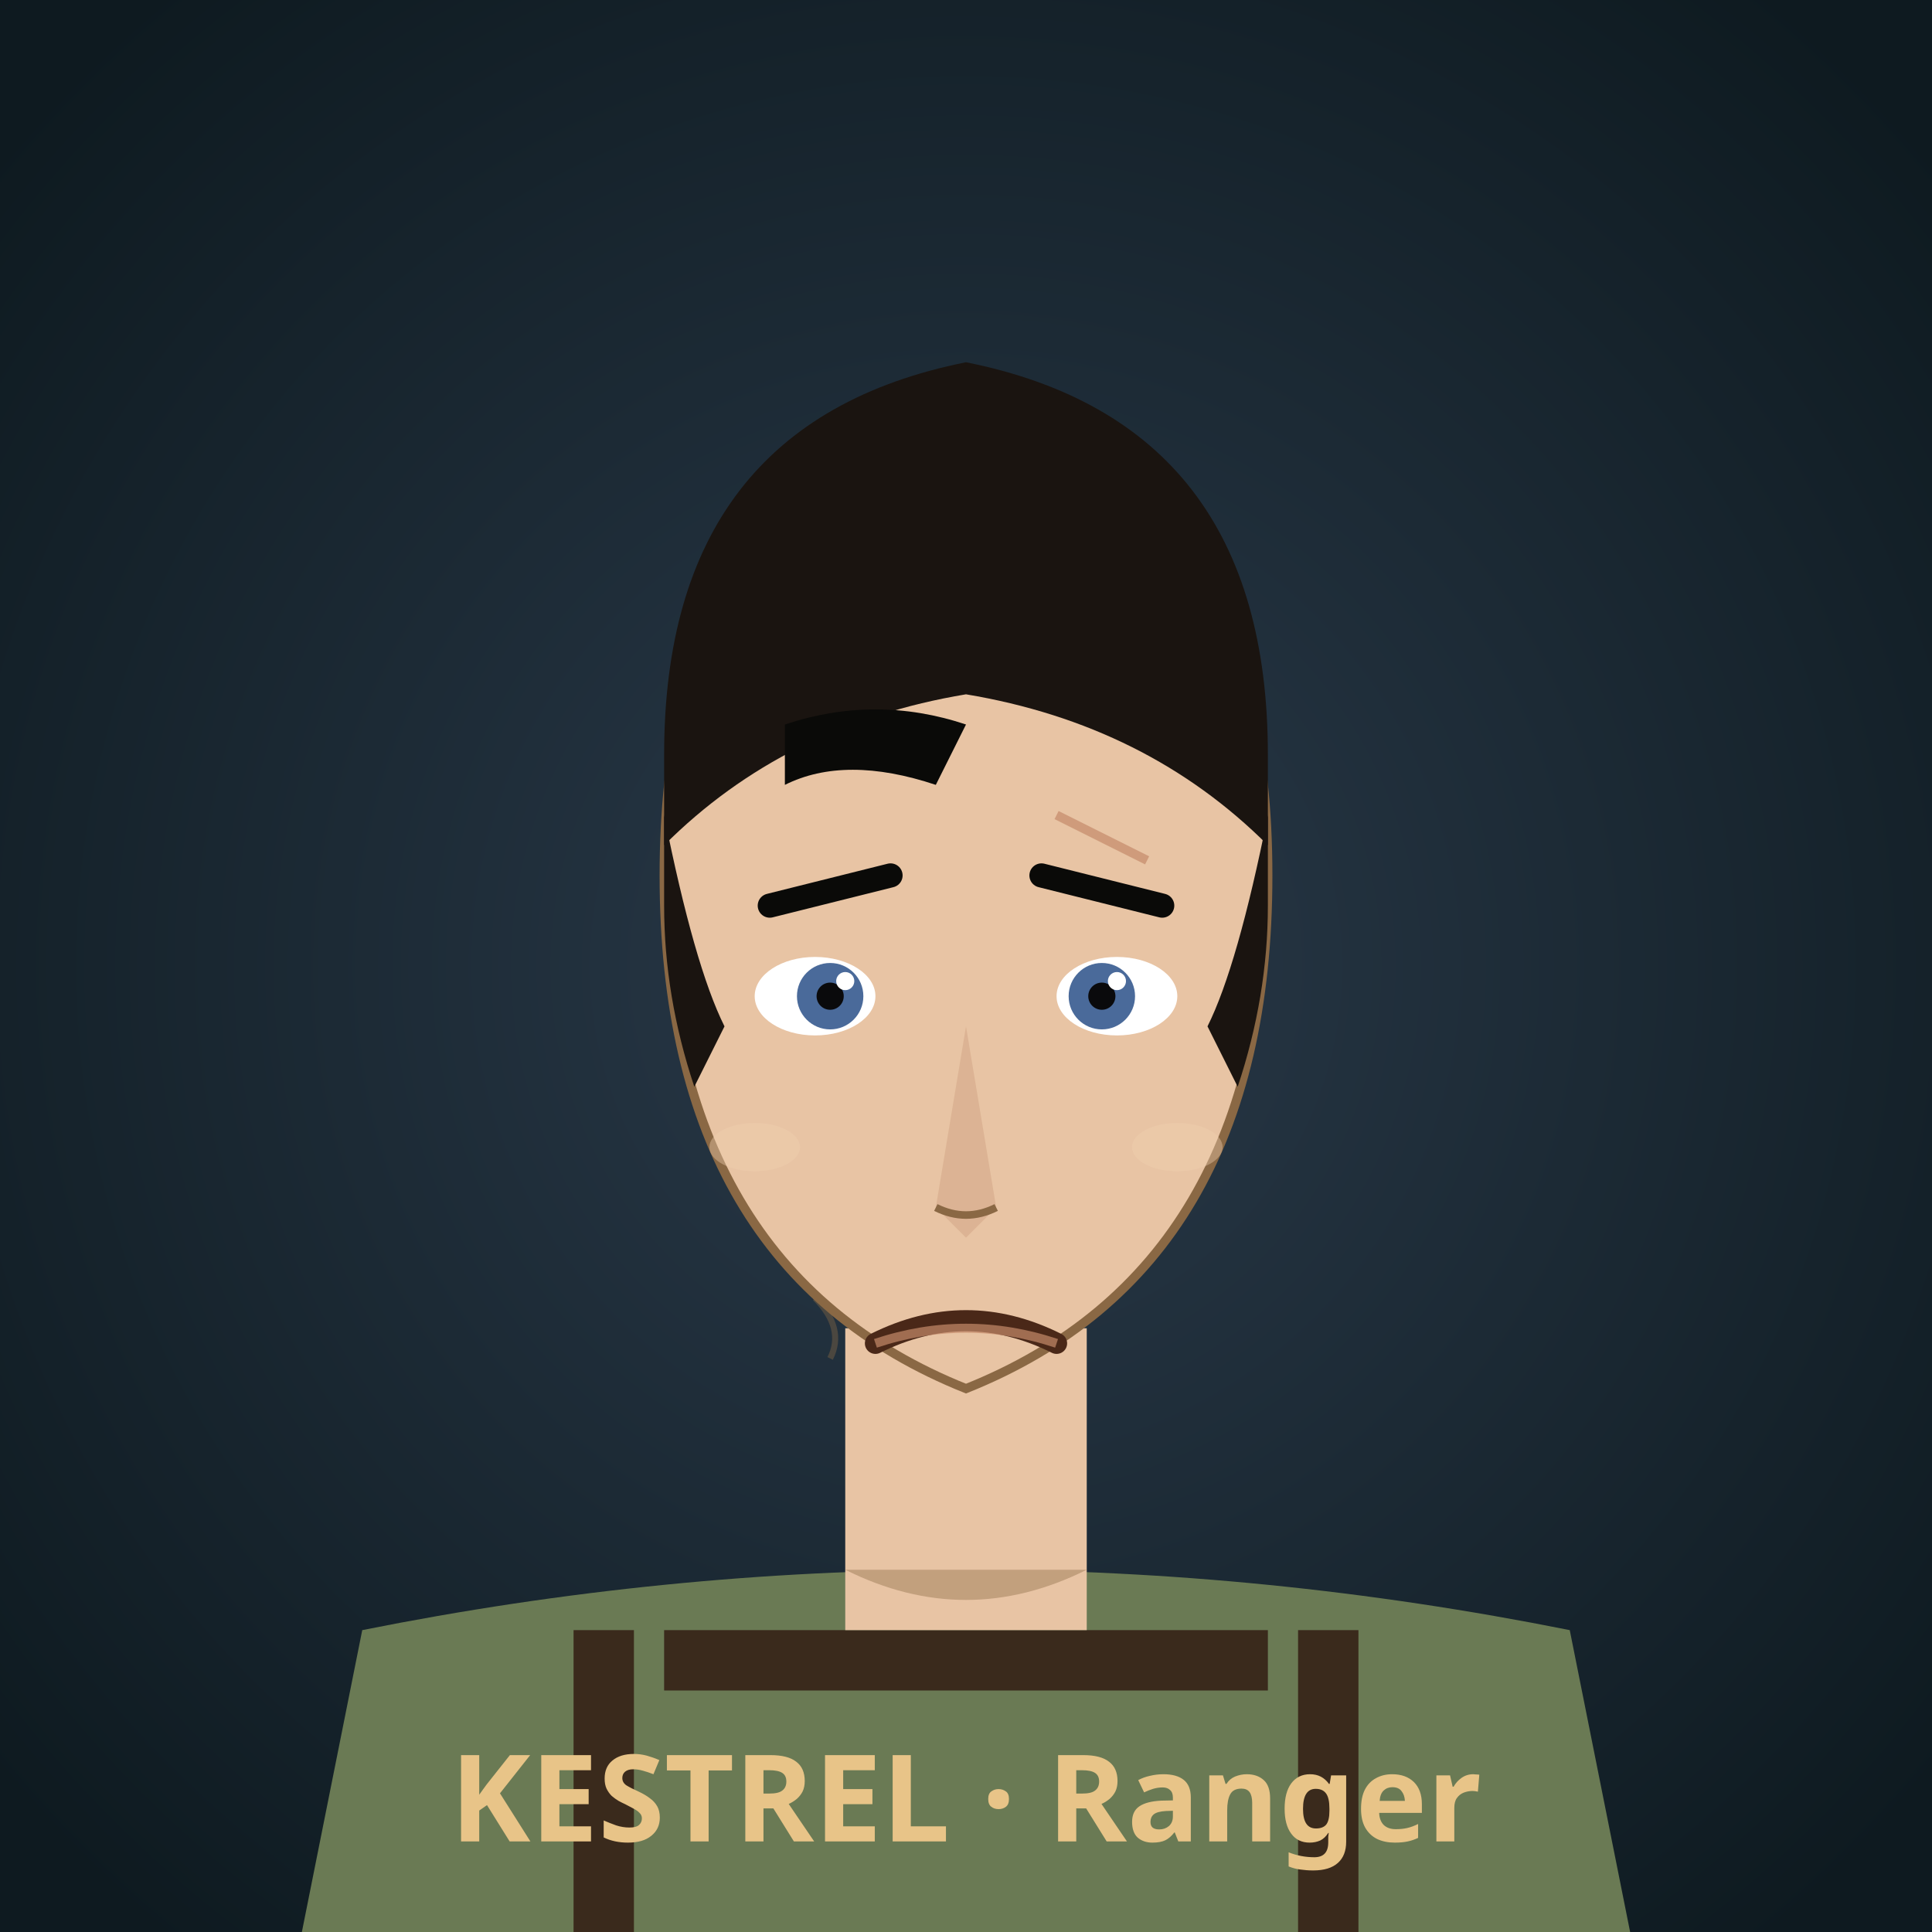
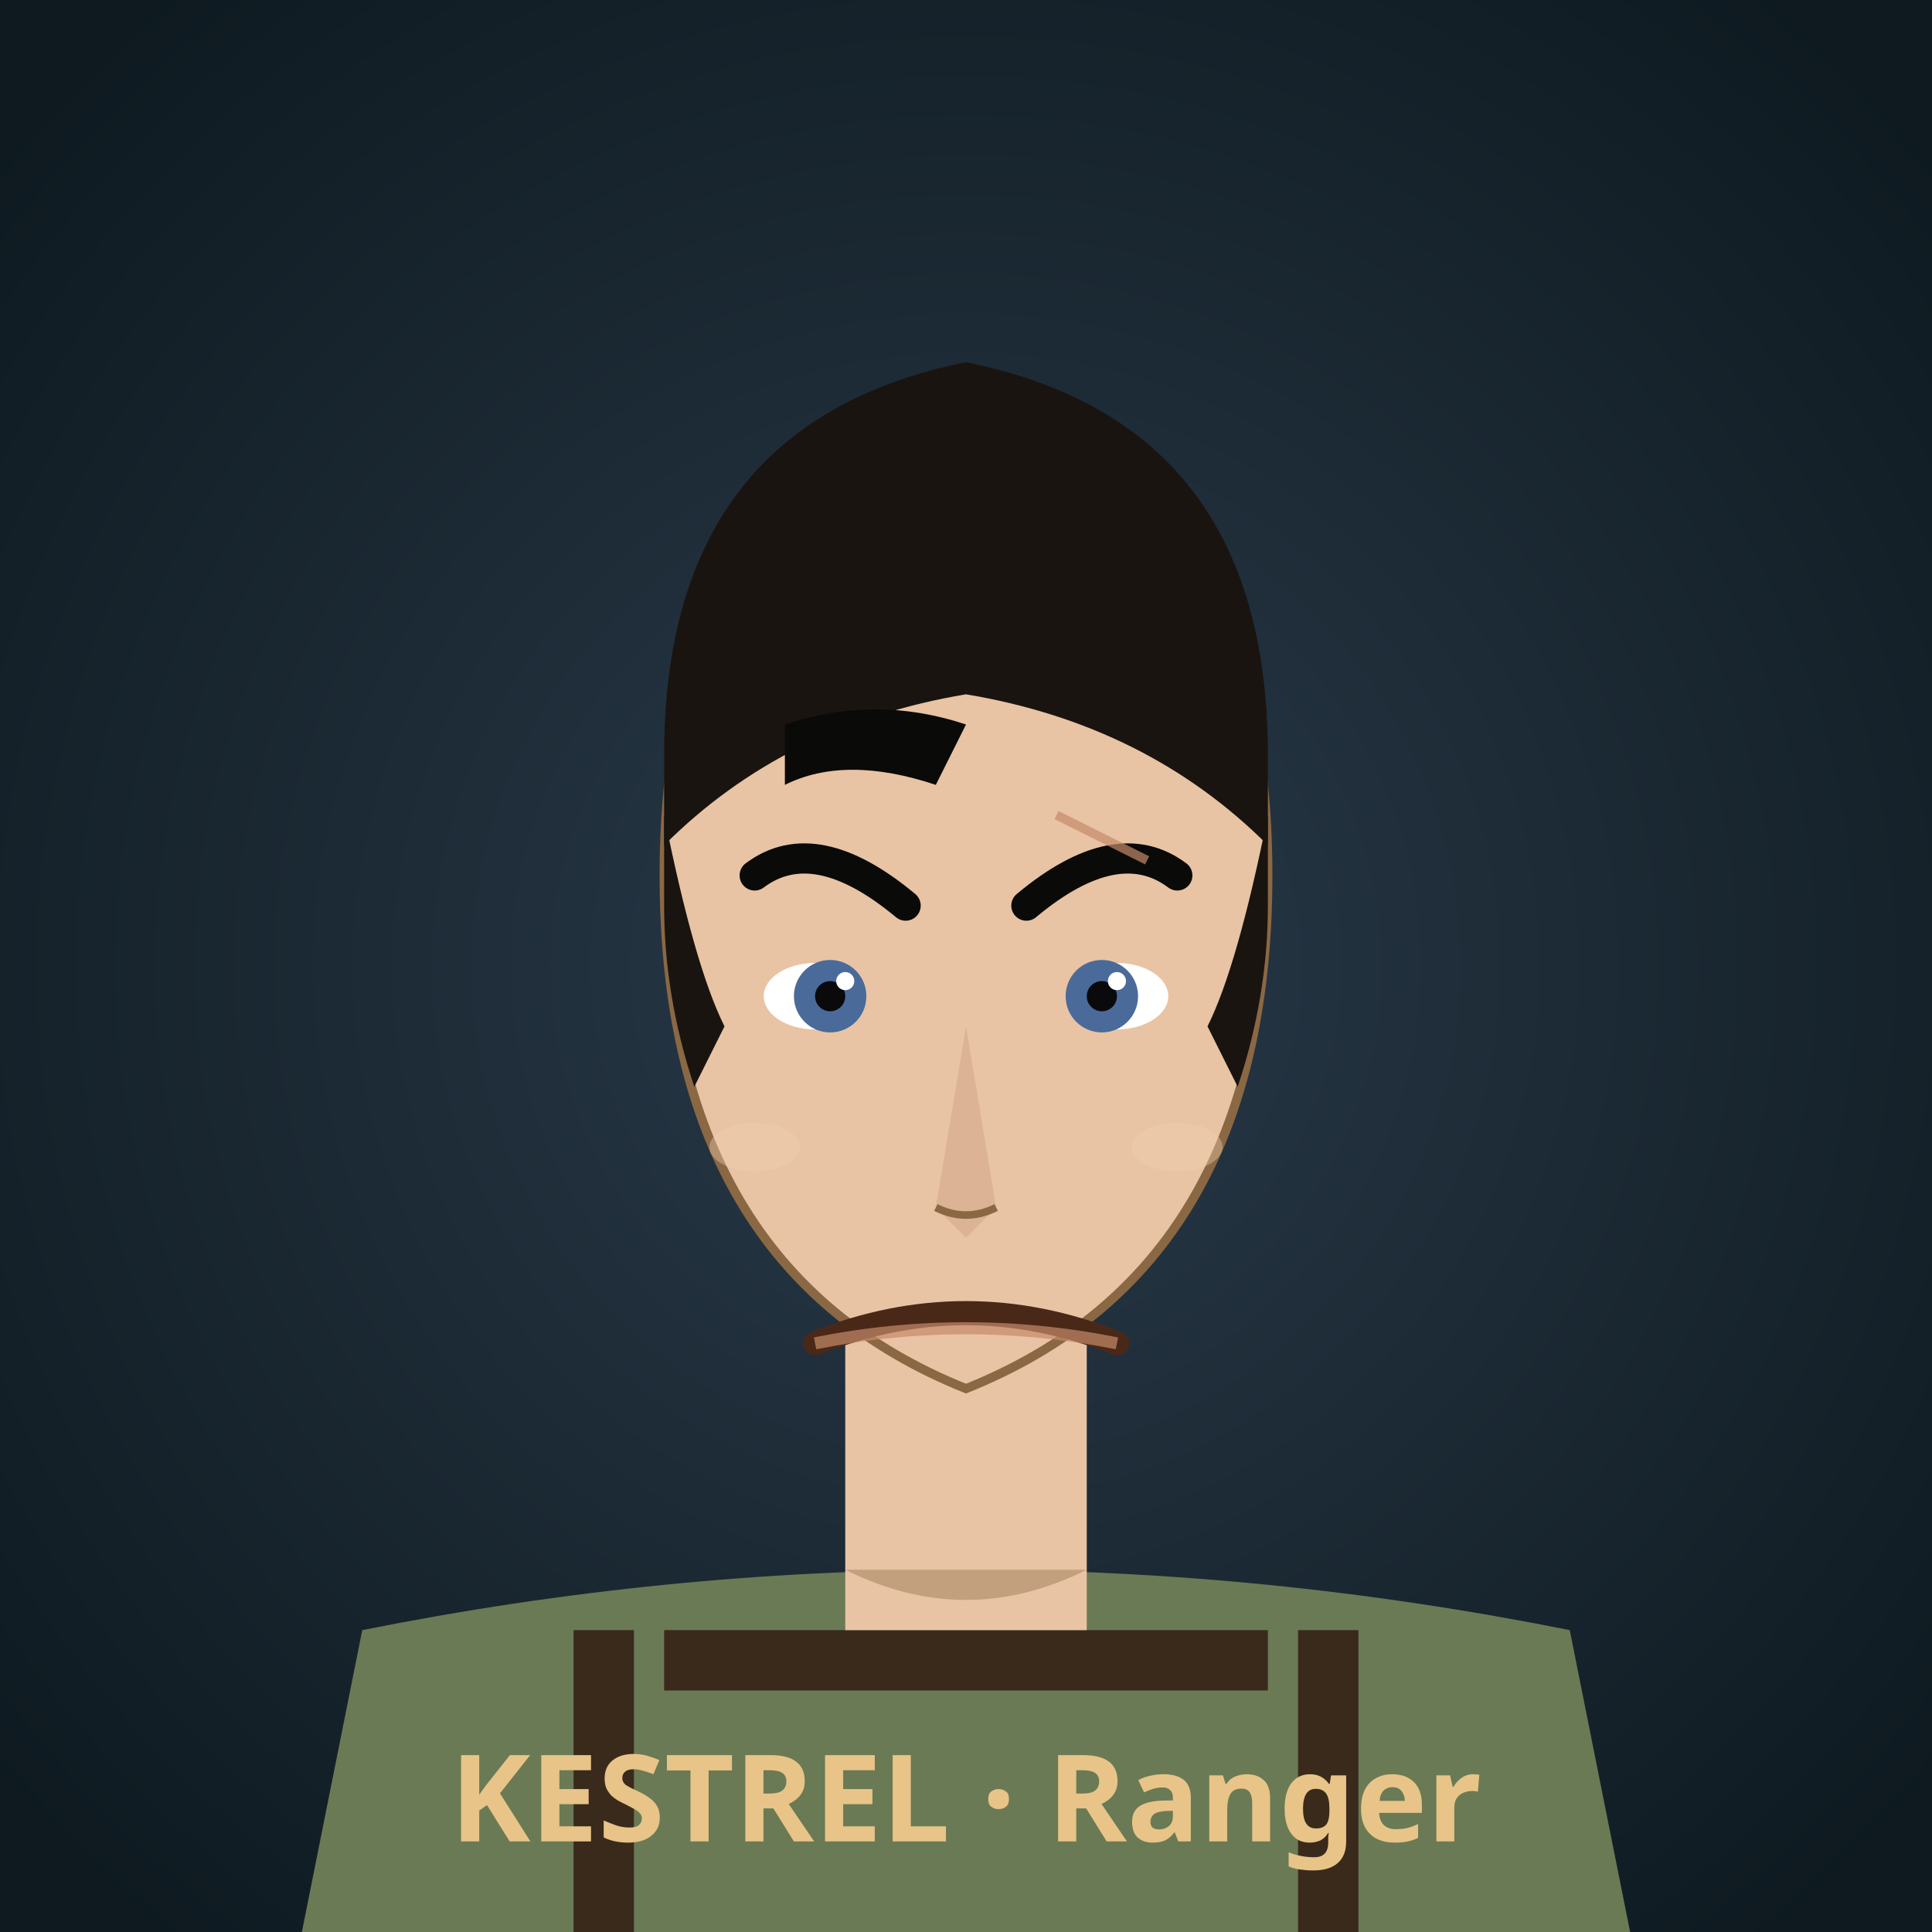
<svg xmlns="http://www.w3.org/2000/svg" viewBox="0 0 128 128" width="128" height="128">
  <defs>
    <radialGradient id="bg-kestrel" cx="50%" cy="50%" r="65%">
      <stop offset="0%" stop-color="#2a3a4a" />
      <stop offset="100%" stop-color="#0e1a20" />
    </radialGradient>
  </defs>
  <rect width="128" height="128" fill="url(#bg-kestrel)" />
  <path d="M 20 128 L 24 108 Q 64 100 104 108 L 108 128 Z" fill="#6a7a54" />
  <rect x="44" y="108" width="40" height="4" fill="#3a2a1c" />
  <rect x="38" y="108" width="4" height="20" fill="#3a2a1c" />
  <rect x="86" y="108" width="4" height="20" fill="#3a2a1c" />
  <rect x="56" y="88" width="16" height="20" fill="#e8c4a4" />
  <path d="M 56 104 Q 64 108 72 104" fill="#8a6844" opacity="0.4" />
  <path d="M 44 58 Q 44 32 64 28 Q 84 32 84 58 Q 84 84 64 92 Q 44 84 44 58 Z" fill="#e8c4a4" stroke="#8a6844" stroke-width="0.6" />
  <path d="M 44 50 Q 44 28 64 24 Q 84 28 84 50 L 84 56 Q 76 48 64 46 Q 52 48 44 56 Z" fill="#1a1410" />
  <path d="M 44 54 Q 46 64 48 68 L 46 72 Q 44 66 44 60 Z" fill="#1a1410" />
  <path d="M 84 54 Q 82 64 80 68 L 82 72 Q 84 66 84 60 Z" fill="#1a1410" />
  <path d="M 52 48 Q 58 46 64 48 L 62 52 Q 56 50 52 52 Z" fill="#0a0a08" />
-   <path d="M 51 60 L 59 58" stroke="#0a0a08" stroke-width="1.6" stroke-linecap="round" />
-   <path d="M 69 58 L 77 60" stroke="#0a0a08" stroke-width="1.6" stroke-linecap="round" />
-   <ellipse cx="54" cy="66" rx="4" ry="2.6" fill="#ffffff" />
-   <ellipse cx="74" cy="66" rx="4" ry="2.6" fill="#ffffff" />
-   <circle cx="55" cy="66" r="2.2" fill="#4a6a9a" />
-   <circle cx="73" cy="66" r="2.2" fill="#4a6a9a" />
-   <circle cx="55" cy="66" r="0.9" fill="#0a0a0c" />
-   <circle cx="73" cy="66" r="0.9" fill="#0a0a0c" />
+   <path d="M 50 58 Q 54 55 60 60" stroke="#0a0a08" stroke-width="2" stroke-linecap="round" fill="none" />
+   <path d="M 68 60 Q 74 55 78 58" stroke="#0a0a08" stroke-width="2" stroke-linecap="round" fill="none" />
+   <ellipse cx="54" cy="66" rx="3.4" ry="2.2" fill="#ffffff" />
+   <ellipse cx="74" cy="66" rx="3.4" ry="2.2" fill="#ffffff" />
+   <circle cx="55" cy="66" r="2.4" fill="#4a6a9a" />
+   <circle cx="73" cy="66" r="2.4" fill="#4a6a9a" />
+   <circle cx="55" cy="66" r="1" fill="#0a0a0c" />
+   <circle cx="73" cy="66" r="1" fill="#0a0a0c" />
  <circle cx="56" cy="65" r="0.6" fill="#ffffff" />
  <circle cx="74" cy="65" r="0.6" fill="#ffffff" />
  <path d="M 64 68 L 62 80 L 64 82 L 66 80 Z" fill="#d4a888" opacity="0.6" />
  <path d="M 62 80 Q 64 81 66 80" stroke="#8a6844" stroke-width="0.5" fill="none" />
-   <path d="M 58 89 Q 64 86 70 89" stroke="#4a2818" stroke-width="1.4" fill="none" stroke-linecap="round" />
-   <path d="M 58 89 Q 64 87 70 89" stroke="#c48a6a" stroke-width="0.6" fill="none" opacity="0.7" />
-   <path d="M 54 86 Q 56 88 55 90" stroke="#8a6844" stroke-width="0.4" fill="none" opacity="0.4" />
+   <path d="M 54 89 Q 64 85 74 89" stroke="#4a2818" stroke-width="1.6" fill="none" stroke-linecap="round" />
+   <path d="M 54 89 Q 64 87 74 89" stroke="#c48a6a" stroke-width="0.8" fill="none" opacity="0.7" />
  <ellipse cx="50" cy="76" rx="3" ry="1.6" fill="#f0d0b0" opacity="0.4" />
  <ellipse cx="78" cy="76" rx="3" ry="1.6" fill="#f0d0b0" opacity="0.4" />
  <line x1="70" y1="54" x2="76" y2="57" stroke="#c48a6a" stroke-width="0.6" opacity="0.7" />
  <text x="64" y="122" text-anchor="middle" font-family="system-ui" font-size="8" fill="#e8c488" font-weight="bold">KESTREL · Ranger</text>
</svg>
